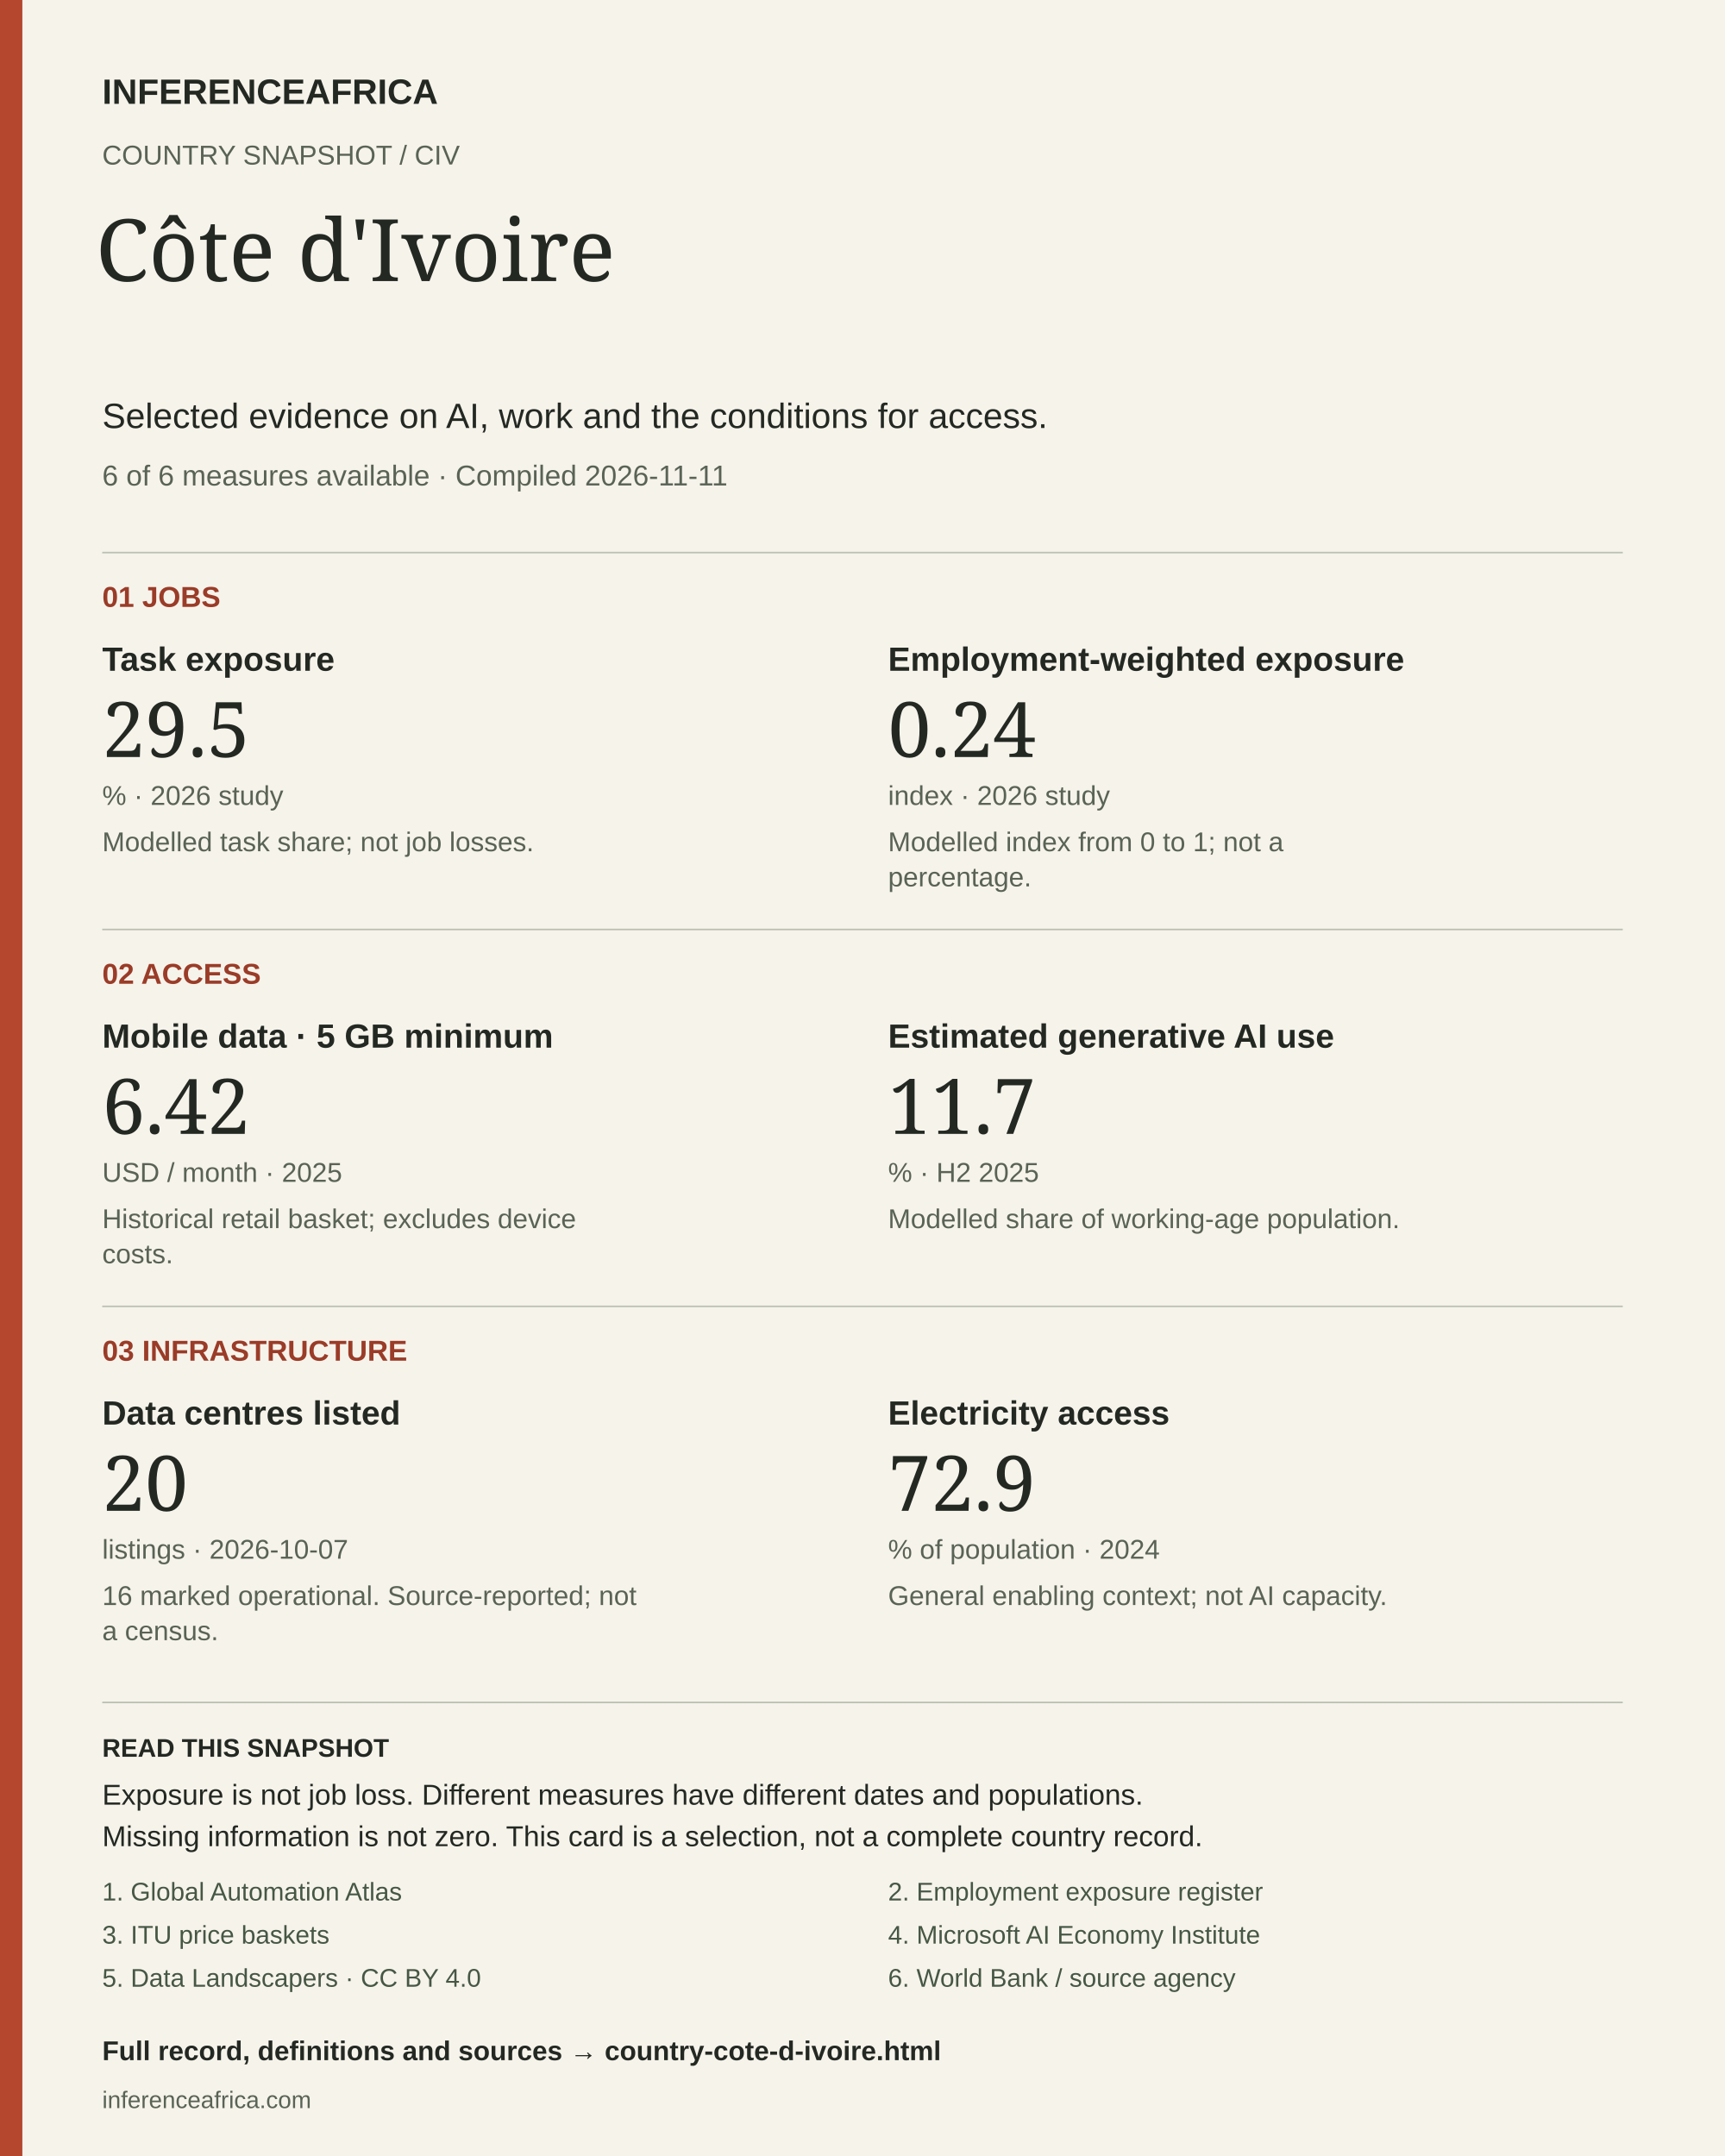
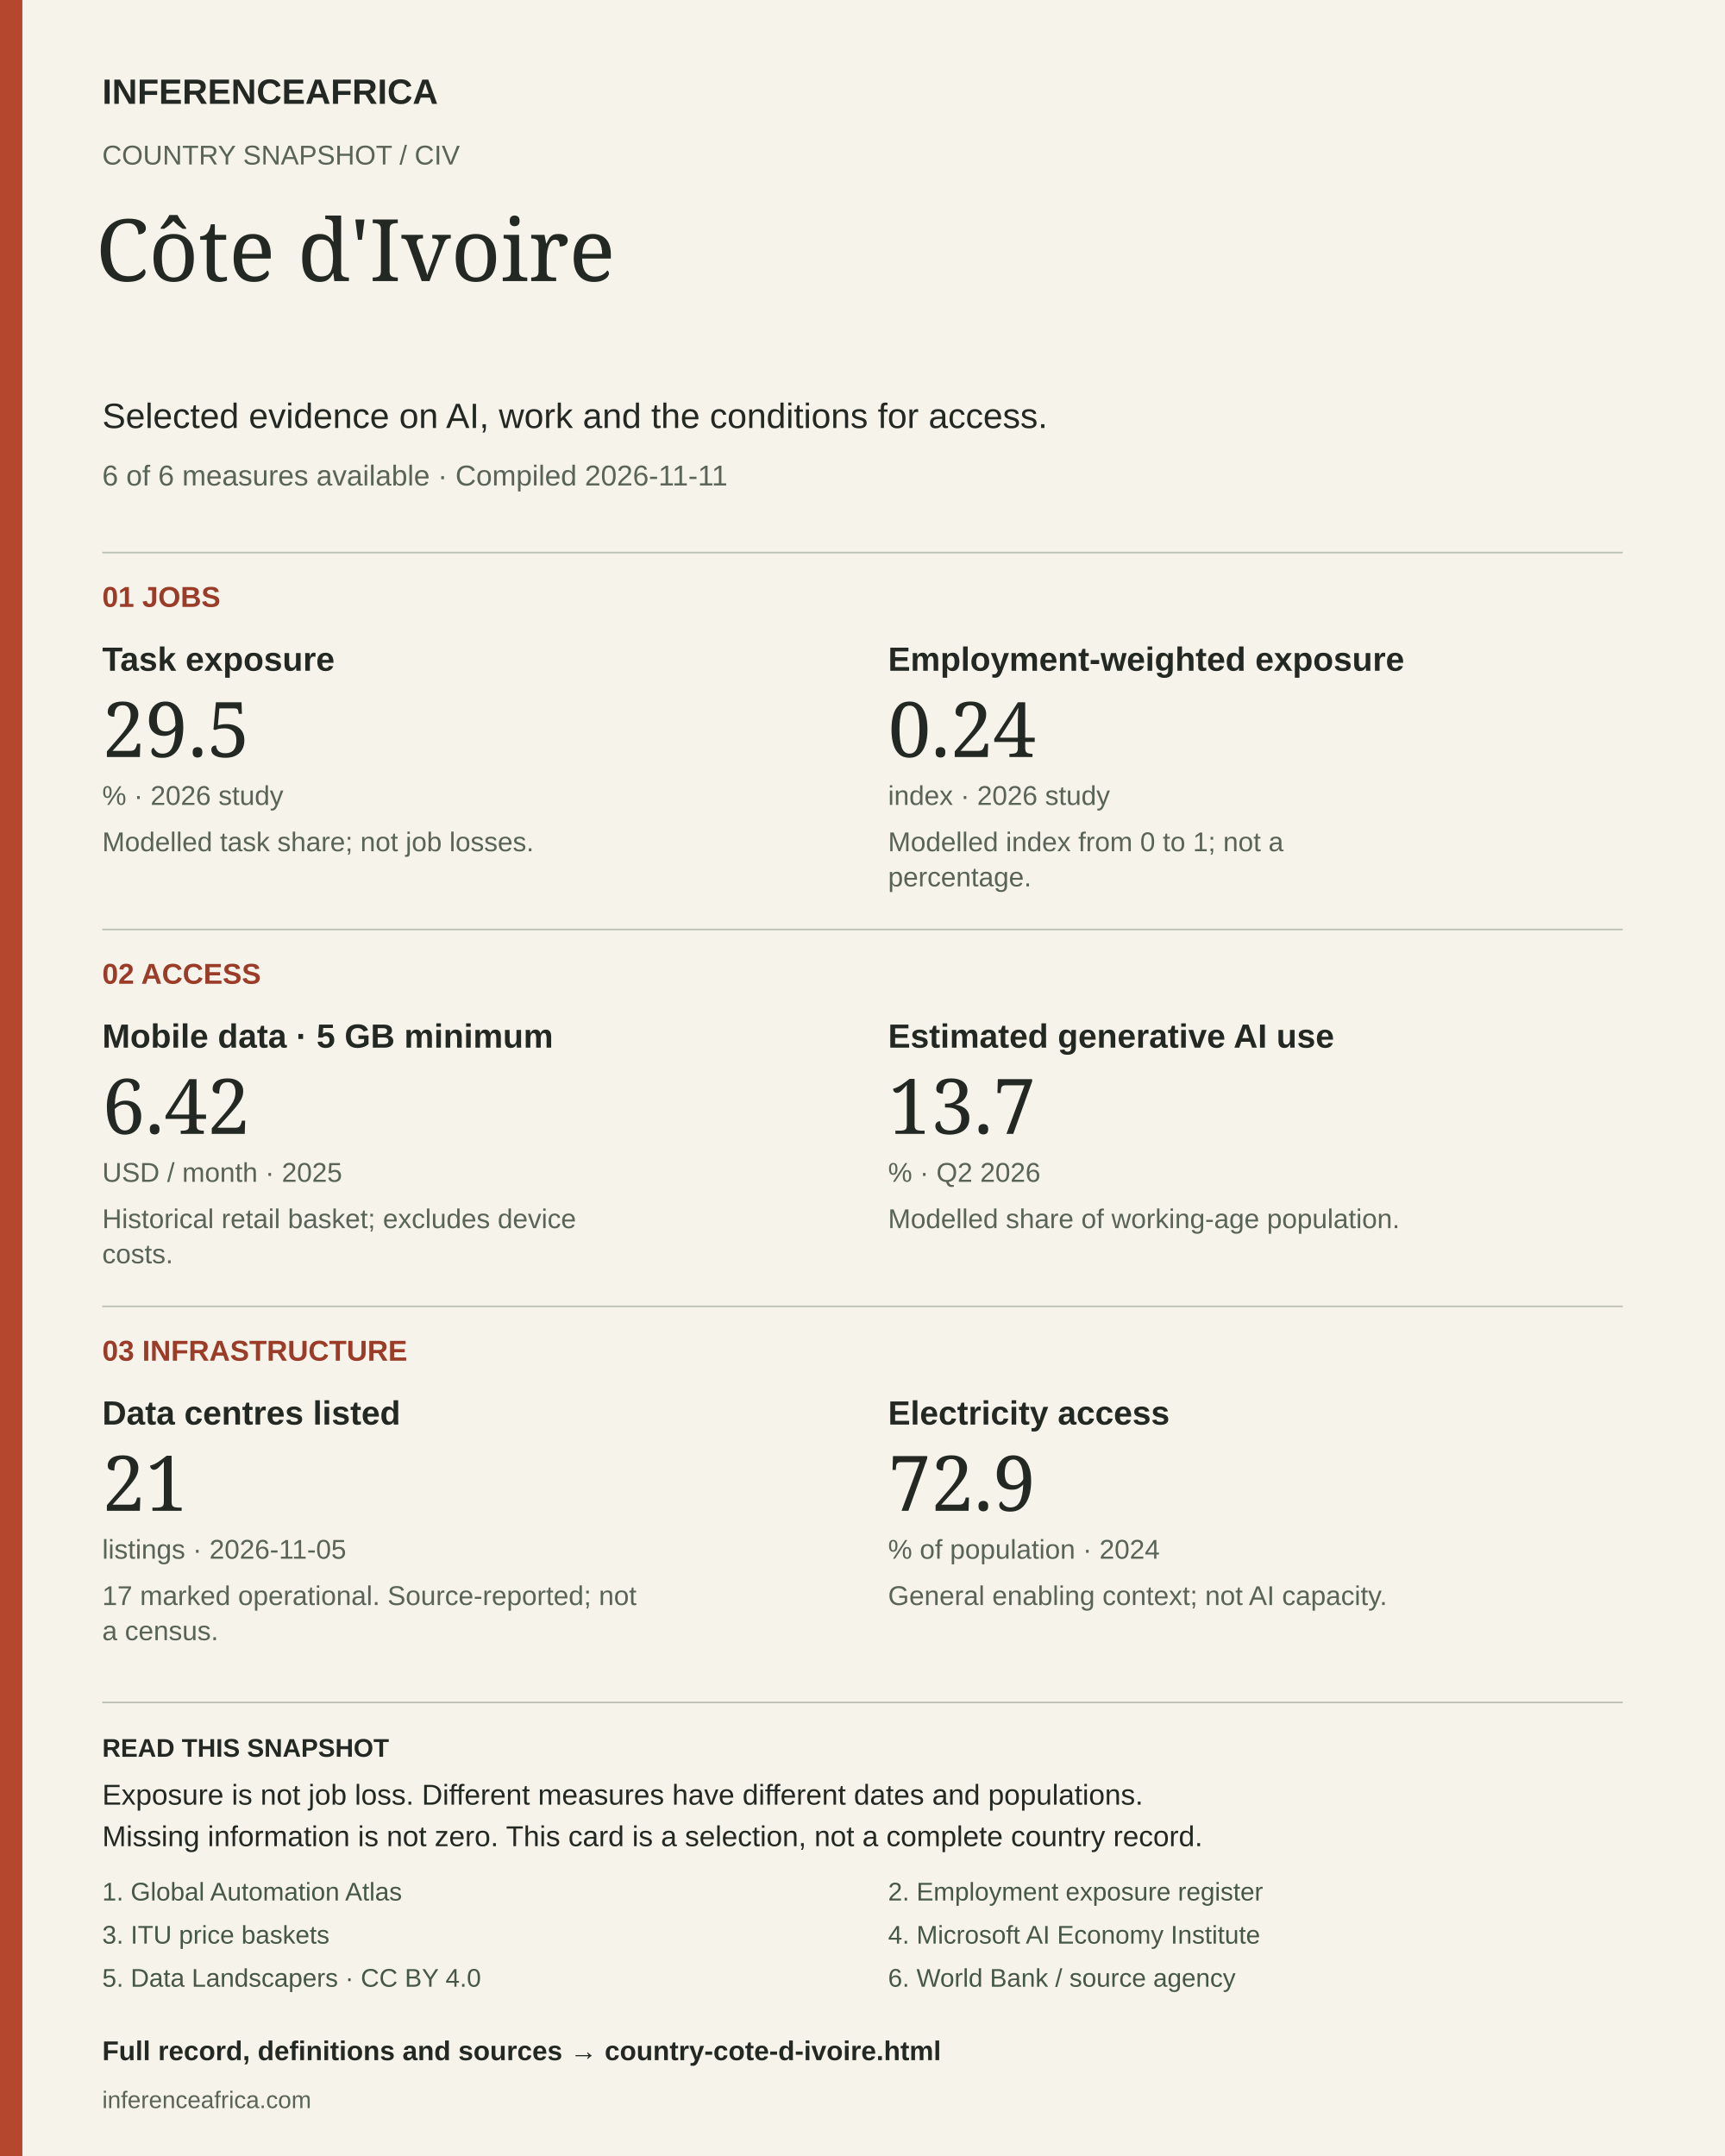
<svg xmlns="http://www.w3.org/2000/svg" width="1080" height="1350" viewBox="0 0 1080 1350" role="img" aria-labelledby="title desc">
  <rect width="1080" height="1350" fill="#f6f3eb" />
  <rect width="14" height="1350" fill="#b5472f" />
  <text x="64" y="65" font-size="22" fill="#232922" font-weight="700" font-family="Arial, sans-serif">INFERENCEAFRICA</text>
  <text x="64" y="103" font-size="17" fill="#596356" font-weight="400" font-family="Arial, sans-serif">COUNTRY SNAPSHOT  /  CIV</text>
  <text x="60" y="176" font-size="54" fill="#232922" font-weight="400" font-family="Georgia, serif">Côte d'Ivoire</text>
  <text x="64" y="268" font-size="22" fill="#232922" font-weight="400" font-family="Arial, sans-serif">Selected evidence on AI, work and the conditions for access.</text>
  <text x="64" y="304" font-size="18" fill="#596356" font-weight="400" font-family="Arial, sans-serif">6 of 6 measures available  ·  Compiled 2026-11-11</text>
  <line x1="64" y1="346" x2="1016" y2="346" stroke="#bbc1b3" />
  <text x="64" y="380" font-size="18" fill="#9a3c28" font-weight="700" font-family="Arial, sans-serif">01  JOBS</text>
  <text x="64" y="420" font-size="21" fill="#232922" font-weight="700" font-family="Arial, sans-serif">Task exposure</text>
  <text x="64" y="474" font-size="48" fill="#232922" font-weight="400" font-family="Georgia, serif">29.5</text>
  <text x="64" y="504" font-size="17" fill="#596356" font-weight="400" font-family="Arial, sans-serif">%  ·  2026 study</text>
  <text x="64" y="533" font-size="17" fill="#596356" font-weight="400" font-family="Arial, sans-serif">Modelled task share; not job losses.</text>
  <text x="556" y="420" font-size="21" fill="#232922" font-weight="700" font-family="Arial, sans-serif">Employment-weighted exposure</text>
  <text x="556" y="474" font-size="48" fill="#232922" font-weight="400" font-family="Georgia, serif">0.24</text>
  <text x="556" y="504" font-size="17" fill="#596356" font-weight="400" font-family="Arial, sans-serif">index  ·  2026 study</text>
  <text x="556" y="533" font-size="17" fill="#596356" font-weight="400" font-family="Arial, sans-serif">Modelled index from 0 to 1; not a</text>
  <text x="556" y="555" font-size="17" fill="#596356" font-weight="400" font-family="Arial, sans-serif">percentage.</text>
  <line x1="64" y1="582" x2="1016" y2="582" stroke="#bbc1b3" />
  <text x="64" y="616" font-size="18" fill="#9a3c28" font-weight="700" font-family="Arial, sans-serif">02  ACCESS</text>
  <text x="64" y="656" font-size="21" fill="#232922" font-weight="700" font-family="Arial, sans-serif">Mobile data · 5 GB minimum</text>
  <text x="64" y="710" font-size="48" fill="#232922" font-weight="400" font-family="Georgia, serif">6.42</text>
  <text x="64" y="740" font-size="17" fill="#596356" font-weight="400" font-family="Arial, sans-serif">USD / month  ·  2025</text>
  <text x="64" y="769" font-size="17" fill="#596356" font-weight="400" font-family="Arial, sans-serif">Historical retail basket; excludes device</text>
  <text x="64" y="791" font-size="17" fill="#596356" font-weight="400" font-family="Arial, sans-serif">costs.</text>
  <text x="556" y="656" font-size="21" fill="#232922" font-weight="700" font-family="Arial, sans-serif">Estimated generative AI use</text>
-   <text x="556" y="710" font-size="48" fill="#232922" font-weight="400" font-family="Georgia, serif">11.7</text>
-   <text x="556" y="740" font-size="17" fill="#596356" font-weight="400" font-family="Arial, sans-serif">%  ·  H2 2025</text>
+   <text x="556" y="710" font-size="48" fill="#232922" font-weight="400" font-family="Georgia, serif">13.7</text>
+   <text x="556" y="740" font-size="17" fill="#596356" font-weight="400" font-family="Arial, sans-serif">%  ·  Q2 2026</text>
  <text x="556" y="769" font-size="17" fill="#596356" font-weight="400" font-family="Arial, sans-serif">Modelled share of working-age population.</text>
  <line x1="64" y1="818" x2="1016" y2="818" stroke="#bbc1b3" />
  <text x="64" y="852" font-size="18" fill="#9a3c28" font-weight="700" font-family="Arial, sans-serif">03  INFRASTRUCTURE</text>
  <text x="64" y="892" font-size="21" fill="#232922" font-weight="700" font-family="Arial, sans-serif">Data centres listed</text>
-   <text x="64" y="946" font-size="48" fill="#232922" font-weight="400" font-family="Georgia, serif">20</text>
-   <text x="64" y="976" font-size="17" fill="#596356" font-weight="400" font-family="Arial, sans-serif">listings  ·  2026-10-07</text>
-   <text x="64" y="1005" font-size="17" fill="#596356" font-weight="400" font-family="Arial, sans-serif">16 marked operational. Source-reported; not</text>
+   <text x="64" y="946" font-size="48" fill="#232922" font-weight="400" font-family="Georgia, serif">21</text>
+   <text x="64" y="976" font-size="17" fill="#596356" font-weight="400" font-family="Arial, sans-serif">listings  ·  2026-11-05</text>
+   <text x="64" y="1005" font-size="17" fill="#596356" font-weight="400" font-family="Arial, sans-serif">17 marked operational. Source-reported; not</text>
  <text x="64" y="1027" font-size="17" fill="#596356" font-weight="400" font-family="Arial, sans-serif">a census.</text>
  <text x="556" y="892" font-size="21" fill="#232922" font-weight="700" font-family="Arial, sans-serif">Electricity access</text>
  <text x="556" y="946" font-size="48" fill="#232922" font-weight="400" font-family="Georgia, serif">72.9</text>
  <text x="556" y="976" font-size="17" fill="#596356" font-weight="400" font-family="Arial, sans-serif">% of population  ·  2024</text>
  <text x="556" y="1005" font-size="17" fill="#596356" font-weight="400" font-family="Arial, sans-serif">General enabling context; not AI capacity.</text>
  <line x1="64" y1="1066" x2="1016" y2="1066" stroke="#bbc1b3" />
  <text x="64" y="1100" font-size="16" fill="#232922" font-weight="700" font-family="Arial, sans-serif">READ THIS SNAPSHOT</text>
  <text x="64" y="1130" font-size="18" fill="#232922" font-weight="400" font-family="Arial, sans-serif">Exposure is not job loss. Different measures have different dates and populations.</text>
  <text x="64" y="1156" font-size="18" fill="#232922" font-weight="400" font-family="Arial, sans-serif">Missing information is not zero. This card is a selection, not a complete country record.</text>
  <a href="https://arxiv.org/abs/2605.17086">
    <text x="64" y="1190" font-size="16" fill="#465745" font-weight="400" font-family="Arial, sans-serif">1. Global Automation Atlas</text>
  </a>
  <a href="https://arxiv.org/abs/2607.05404">
    <text x="556" y="1190" font-size="16" fill="#465745" font-weight="400" font-family="Arial, sans-serif">2. Employment exposure register</text>
  </a>
  <a href="https://www.itu.int/en/ITU-D/Statistics/Documents/ICT_Prices/ITU_ICTPriceBaskets_2008-2025.xlsx">
    <text x="64" y="1217" font-size="16" fill="#465745" font-weight="400" font-family="Arial, sans-serif">3. ITU price baskets</text>
  </a>
-   <a href="https://www.microsoft.com/en-us/research/wp-content/uploads/2026/01/Microsoft-AI-Diffusion-Report-January-2026.pdf">
+   <a href="https://github.com/microsoft/ai-diffusion-report/blob/main/data/AI_Diffusion_Q22026_Update.csv">
    <text x="556" y="1217" font-size="16" fill="#465745" font-weight="400" font-family="Arial, sans-serif">4. Microsoft AI Economy Institute</text>
  </a>
  <a href="https://corpus.data-landscapers.io/datasets/data-centres/">
    <text x="64" y="1244" font-size="16" fill="#465745" font-weight="400" font-family="Arial, sans-serif">5. Data Landscapers · CC BY 4.0</text>
  </a>
  <a href="https://api.worldbank.org/v2/country/AGO;BDI;BEN;BFA;BWA;CAF;CIV;CMR;COD;COG;COM;CPV;DJI;DZA;EGY;ERI;ETH;GAB;GHA;GIN;GMB;GNB;GNQ;KEN;LBR;LBY;LSO;MAR;MDG;MLI;MOZ;MRT;MUS;MWI;NAM;NER;NGA;RWA;SDN;SEN;SLE;SOM;SSD;STP;SWZ;SYC;TCD;TGO;TUN;TZA;UGA;ZAF;ZMB;ZWE/indicator/EG.ELC.ACCS.ZS?format=json&amp;date=1960:2025&amp;per_page=20000">
    <text x="556" y="1244" font-size="16" fill="#465745" font-weight="400" font-family="Arial, sans-serif">6. World Bank / source agency</text>
  </a>
  <a href="https://inferenceafrica.com/country-cote-d-ivoire.html">
    <text x="64" y="1290" font-size="17" fill="#232922" font-weight="700" font-family="Arial, sans-serif">Full record, definitions and sources → country-cote-d-ivoire.html</text>
  </a>
  <text x="64" y="1320" font-size="15" fill="#596356" font-weight="400" font-family="Arial, sans-serif">inferenceafrica.com</text>
</svg>
